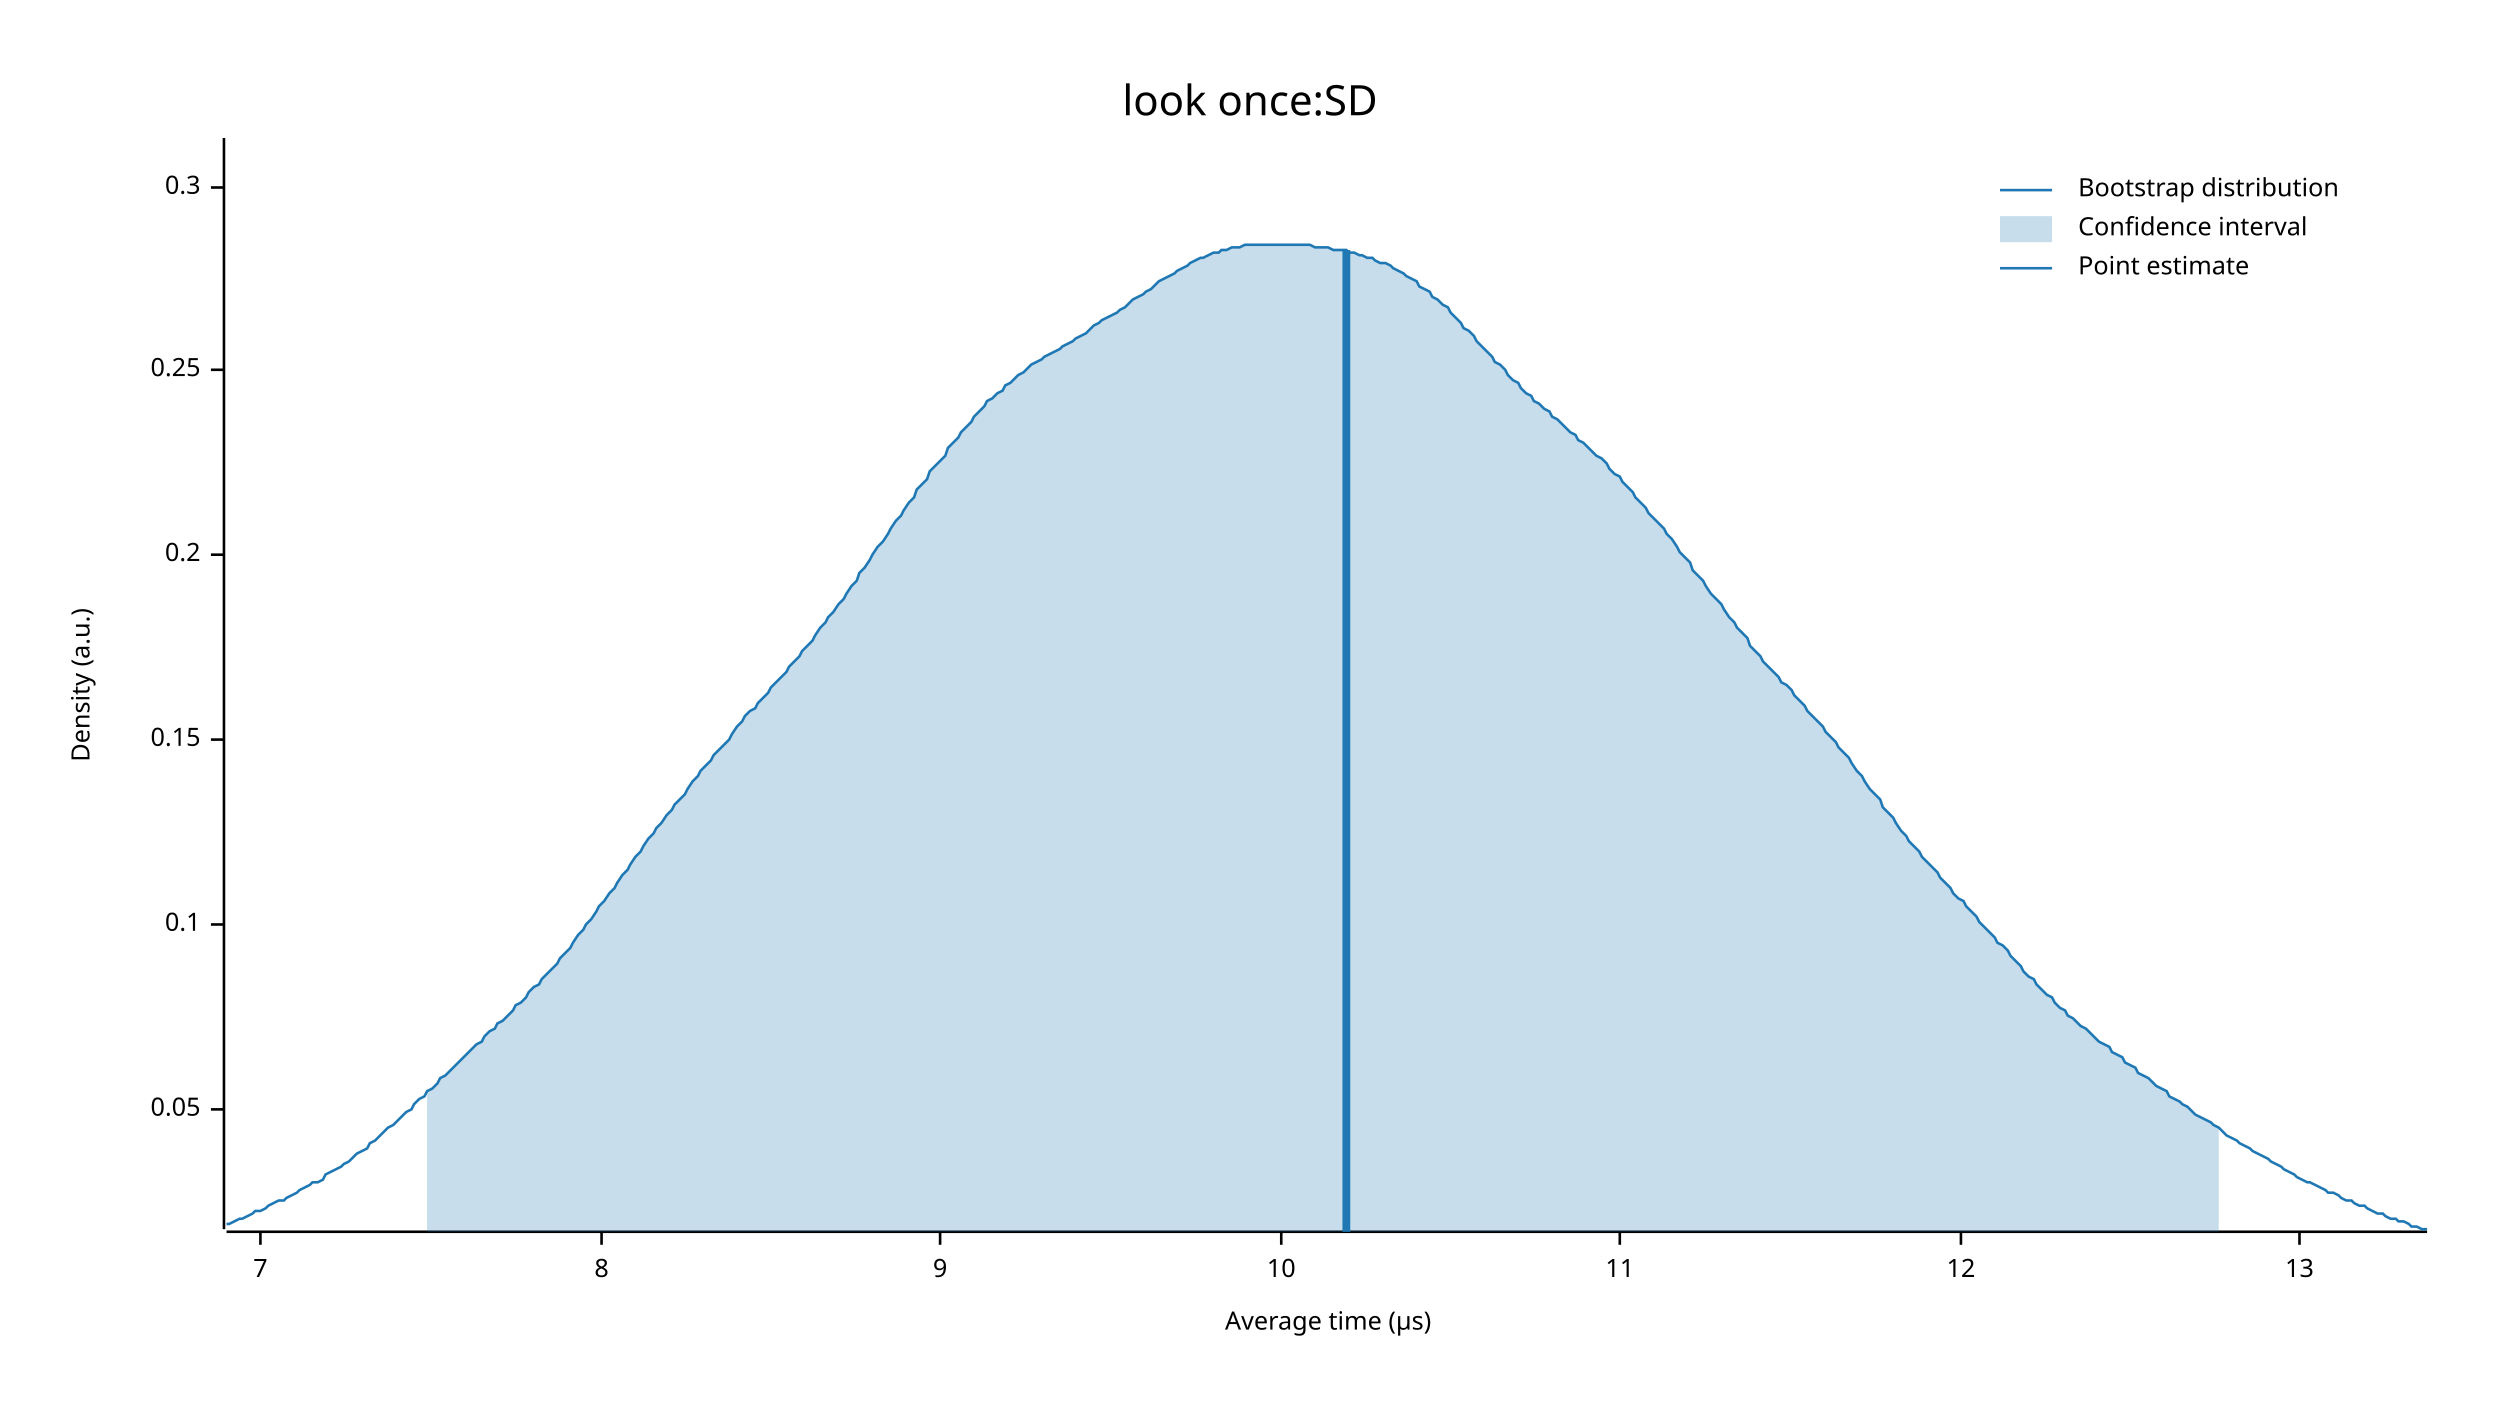
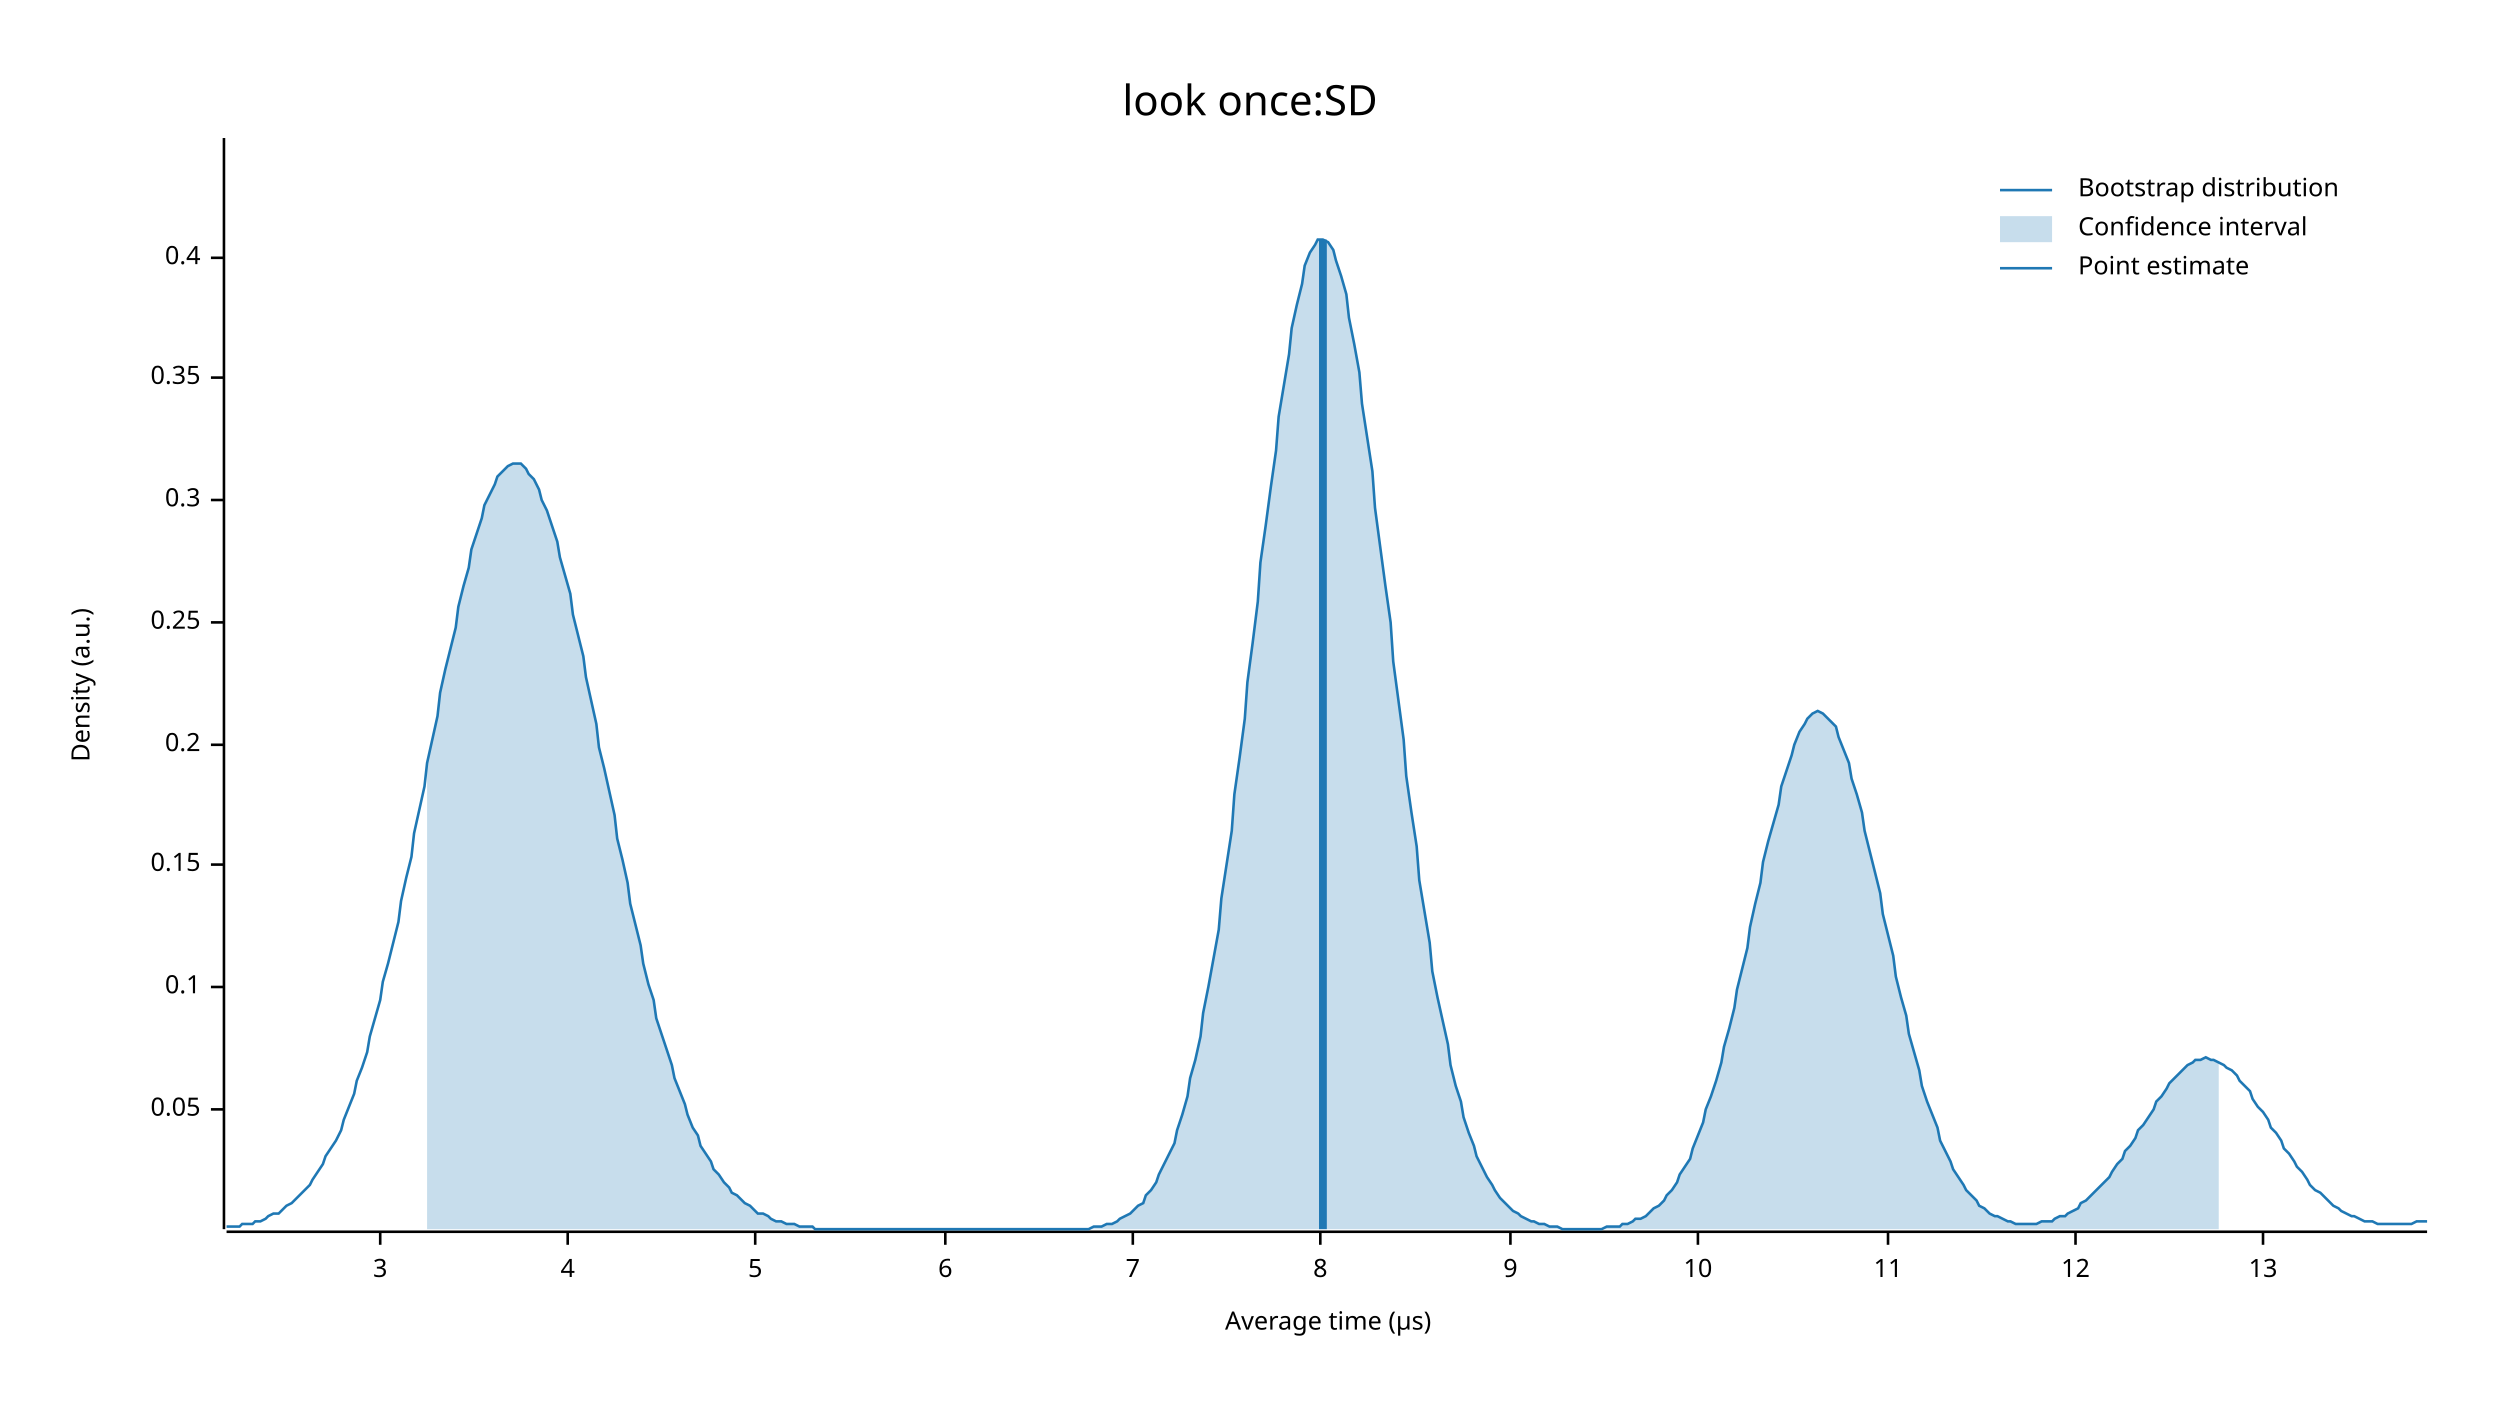
<svg xmlns="http://www.w3.org/2000/svg" width="960" height="540" viewBox="0 0 960 540">
  <text x="480" y="32" dy="0.76em" text-anchor="middle" font-family="sans-serif" font-size="16.129" opacity="1" fill="#000000">
look once:SD
</text>
  <text x="27" y="263" dy="0.76em" text-anchor="middle" font-family="sans-serif" font-size="9.677" opacity="1" fill="#000000" transform="rotate(270, 27, 263)">
Density (a.u.)
</text>
  <text x="510" y="513" dy="-0.5ex" text-anchor="middle" font-family="sans-serif" font-size="9.677" opacity="1" fill="#000000">
Average time (µs)
</text>
  <polyline fill="none" opacity="1" stroke="#000000" stroke-width="1" points="86,53 86,472 " />
  <text x="77" y="426" dy="0.5ex" text-anchor="end" font-family="sans-serif" font-size="9.677" opacity="1" fill="#000000">
0.05
</text>
  <polyline fill="none" opacity="1" stroke="#000000" stroke-width="1" points="81,426 86,426 " />
-   <text x="77" y="355" dy="0.5ex" text-anchor="end" font-family="sans-serif" font-size="9.677" opacity="1" fill="#000000">
+   <text x="77" y="379" dy="0.5ex" text-anchor="end" font-family="sans-serif" font-size="9.677" opacity="1" fill="#000000">
0.1
</text>
-   <polyline fill="none" opacity="1" stroke="#000000" stroke-width="1" points="81,355 86,355 " />
-   <text x="77" y="284" dy="0.5ex" text-anchor="end" font-family="sans-serif" font-size="9.677" opacity="1" fill="#000000">
+   <polyline fill="none" opacity="1" stroke="#000000" stroke-width="1" points="81,379 86,379 " />
+   <text x="77" y="332" dy="0.5ex" text-anchor="end" font-family="sans-serif" font-size="9.677" opacity="1" fill="#000000">
0.15
</text>
-   <polyline fill="none" opacity="1" stroke="#000000" stroke-width="1" points="81,284 86,284 " />
-   <text x="77" y="213" dy="0.5ex" text-anchor="end" font-family="sans-serif" font-size="9.677" opacity="1" fill="#000000">
+   <polyline fill="none" opacity="1" stroke="#000000" stroke-width="1" points="81,332 86,332 " />
+   <text x="77" y="286" dy="0.5ex" text-anchor="end" font-family="sans-serif" font-size="9.677" opacity="1" fill="#000000">
0.2
</text>
-   <polyline fill="none" opacity="1" stroke="#000000" stroke-width="1" points="81,213 86,213 " />
-   <text x="77" y="142" dy="0.5ex" text-anchor="end" font-family="sans-serif" font-size="9.677" opacity="1" fill="#000000">
+   <polyline fill="none" opacity="1" stroke="#000000" stroke-width="1" points="81,286 86,286 " />
+   <text x="77" y="239" dy="0.5ex" text-anchor="end" font-family="sans-serif" font-size="9.677" opacity="1" fill="#000000">
0.25
</text>
-   <polyline fill="none" opacity="1" stroke="#000000" stroke-width="1" points="81,142 86,142 " />
-   <text x="77" y="72" dy="0.5ex" text-anchor="end" font-family="sans-serif" font-size="9.677" opacity="1" fill="#000000">
+   <polyline fill="none" opacity="1" stroke="#000000" stroke-width="1" points="81,239 86,239 " />
+   <text x="77" y="192" dy="0.5ex" text-anchor="end" font-family="sans-serif" font-size="9.677" opacity="1" fill="#000000">
0.3
</text>
-   <polyline fill="none" opacity="1" stroke="#000000" stroke-width="1" points="81,72 86,72 " />
+   <polyline fill="none" opacity="1" stroke="#000000" stroke-width="1" points="81,192 86,192 " />
+   <text x="77" y="145" dy="0.5ex" text-anchor="end" font-family="sans-serif" font-size="9.677" opacity="1" fill="#000000">
+ 0.35
+ </text>
+   <polyline fill="none" opacity="1" stroke="#000000" stroke-width="1" points="81,145 86,145 " />
+   <text x="77" y="99" dy="0.5ex" text-anchor="end" font-family="sans-serif" font-size="9.677" opacity="1" fill="#000000">
+ 0.4
+ </text>
+   <polyline fill="none" opacity="1" stroke="#000000" stroke-width="1" points="81,99 86,99 " />
  <polyline fill="none" opacity="1" stroke="#000000" stroke-width="1" points="87,473 932,473 " />
-   <text x="100" y="483" dy="0.76em" text-anchor="middle" font-family="sans-serif" font-size="9.677" opacity="1" fill="#000000">
+   <text x="146" y="483" dy="0.76em" text-anchor="middle" font-family="sans-serif" font-size="9.677" opacity="1" fill="#000000">
+ 3
+ </text>
+   <polyline fill="none" opacity="1" stroke="#000000" stroke-width="1" points="146,473 146,478 " />
+   <text x="218" y="483" dy="0.76em" text-anchor="middle" font-family="sans-serif" font-size="9.677" opacity="1" fill="#000000">
+ 4
+ </text>
+   <polyline fill="none" opacity="1" stroke="#000000" stroke-width="1" points="218,473 218,478 " />
+   <text x="290" y="483" dy="0.76em" text-anchor="middle" font-family="sans-serif" font-size="9.677" opacity="1" fill="#000000">
+ 5
+ </text>
+   <polyline fill="none" opacity="1" stroke="#000000" stroke-width="1" points="290,473 290,478 " />
+   <text x="363" y="483" dy="0.76em" text-anchor="middle" font-family="sans-serif" font-size="9.677" opacity="1" fill="#000000">
+ 6
+ </text>
+   <polyline fill="none" opacity="1" stroke="#000000" stroke-width="1" points="363,473 363,478 " />
+   <text x="435" y="483" dy="0.76em" text-anchor="middle" font-family="sans-serif" font-size="9.677" opacity="1" fill="#000000">
7
</text>
-   <polyline fill="none" opacity="1" stroke="#000000" stroke-width="1" points="100,473 100,478 " />
-   <text x="231" y="483" dy="0.76em" text-anchor="middle" font-family="sans-serif" font-size="9.677" opacity="1" fill="#000000">
+   <polyline fill="none" opacity="1" stroke="#000000" stroke-width="1" points="435,473 435,478 " />
+   <text x="507" y="483" dy="0.76em" text-anchor="middle" font-family="sans-serif" font-size="9.677" opacity="1" fill="#000000">
8
</text>
-   <polyline fill="none" opacity="1" stroke="#000000" stroke-width="1" points="231,473 231,478 " />
-   <text x="361" y="483" dy="0.76em" text-anchor="middle" font-family="sans-serif" font-size="9.677" opacity="1" fill="#000000">
+   <polyline fill="none" opacity="1" stroke="#000000" stroke-width="1" points="507,473 507,478 " />
+   <text x="580" y="483" dy="0.76em" text-anchor="middle" font-family="sans-serif" font-size="9.677" opacity="1" fill="#000000">
9
</text>
-   <polyline fill="none" opacity="1" stroke="#000000" stroke-width="1" points="361,473 361,478 " />
-   <text x="492" y="483" dy="0.76em" text-anchor="middle" font-family="sans-serif" font-size="9.677" opacity="1" fill="#000000">
+   <polyline fill="none" opacity="1" stroke="#000000" stroke-width="1" points="580,473 580,478 " />
+   <text x="652" y="483" dy="0.76em" text-anchor="middle" font-family="sans-serif" font-size="9.677" opacity="1" fill="#000000">
10
</text>
-   <polyline fill="none" opacity="1" stroke="#000000" stroke-width="1" points="492,473 492,478 " />
-   <text x="622" y="483" dy="0.76em" text-anchor="middle" font-family="sans-serif" font-size="9.677" opacity="1" fill="#000000">
+   <polyline fill="none" opacity="1" stroke="#000000" stroke-width="1" points="652,473 652,478 " />
+   <text x="725" y="483" dy="0.76em" text-anchor="middle" font-family="sans-serif" font-size="9.677" opacity="1" fill="#000000">
11
</text>
-   <polyline fill="none" opacity="1" stroke="#000000" stroke-width="1" points="622,473 622,478 " />
-   <text x="753" y="483" dy="0.76em" text-anchor="middle" font-family="sans-serif" font-size="9.677" opacity="1" fill="#000000">
+   <polyline fill="none" opacity="1" stroke="#000000" stroke-width="1" points="725,473 725,478 " />
+   <text x="797" y="483" dy="0.76em" text-anchor="middle" font-family="sans-serif" font-size="9.677" opacity="1" fill="#000000">
12
</text>
-   <polyline fill="none" opacity="1" stroke="#000000" stroke-width="1" points="753,473 753,478 " />
-   <text x="883" y="483" dy="0.76em" text-anchor="middle" font-family="sans-serif" font-size="9.677" opacity="1" fill="#000000">
+   <polyline fill="none" opacity="1" stroke="#000000" stroke-width="1" points="797,473 797,478 " />
+   <text x="869" y="483" dy="0.76em" text-anchor="middle" font-family="sans-serif" font-size="9.677" opacity="1" fill="#000000">
13
</text>
-   <polyline fill="none" opacity="1" stroke="#000000" stroke-width="1" points="883,473 883,478 " />
-   <polyline fill="none" opacity="1" stroke="#1F78B4" stroke-width="1" points="87,470 88,470 90,469 92,468 93,468 95,467 97,466 98,465 100,465 102,464 103,463 105,462 107,461 109,461 110,460 112,459 114,458 115,457 117,456 119,455 120,454 122,454 124,453 125,451 127,450 129,449 131,448 132,447 134,446 136,444 137,443 139,442 141,441 142,439 144,438 146,436 147,435 149,433 151,432 153,430 154,429 156,427 158,426 159,424 161,422 163,421 164,419 166,418 168,416 169,414 171,413 173,411 175,409 176,408 178,406 180,404 181,403 183,401 185,400 186,398 188,396 190,395 191,393 193,392 195,390 197,388 198,386 200,385 202,383 203,381 205,379 207,378 208,376 210,374 212,372 214,370 215,368 217,366 219,364 220,362 222,359 224,357 225,355 227,353 229,350 230,348 232,346 234,343 236,341 237,339 239,336 241,334 242,332 244,329 246,327 247,325 249,322 251,320 252,318 254,316 256,313 258,311 259,309 261,307 263,305 264,303 266,300 268,298 269,296 271,294 273,292 274,290 276,288 278,286 280,284 281,282 283,279 285,277 286,275 288,273 290,272 291,270 293,268 295,266 296,264 298,262 300,260 302,258 303,256 305,254 307,252 308,250 310,248 312,246 313,244 315,241 317,239 318,237 320,235 322,232 324,230 325,228 327,225 329,223 330,220 332,218 334,215 335,213 337,210 339,208 341,205 342,203 344,200 346,198 347,196 349,193 351,191 352,188 354,186 356,184 357,181 359,179 361,177 363,175 364,172 366,170 368,168 369,166 371,164 373,162 374,160 376,158 378,156 379,154 381,153 383,151 385,150 386,148 388,147 390,145 391,144 393,143 395,141 396,140 398,139 400,138 401,137 403,136 405,135 407,134 408,133 410,132 412,131 413,130 415,129 417,128 418,127 420,125 422,124 423,123 425,122 427,121 429,120 430,119 432,118 434,116 435,115 437,114 439,113 440,112 442,111 444,109 445,108 447,107 449,106 451,105 452,104 454,103 456,102 457,101 459,100 461,99 462,99 464,98 466,97 468,97 469,96 471,96 473,95 474,95 476,95 478,94 479,94 481,94 483,94 484,94 486,94 488,94 490,94 491,94 493,94 495,94 496,94 498,94 500,94 501,94 503,94 505,95 506,95 508,95 510,95 512,96 513,96 515,96 517,96 518,97 520,97 522,98 523,98 525,99 527,99 528,100 530,101 532,101 534,102 535,103 537,104 539,105 540,106 542,107 544,108 545,110 547,111 549,112 550,114 552,115 554,117 556,118 557,120 559,122 561,124 562,126 564,127 566,129 567,131 569,133 571,135 573,137 574,139 576,140 578,142 579,144 581,146 583,147 584,149 586,151 588,152 589,154 591,155 593,157 595,158 596,160 598,161 600,163 601,164 603,166 605,167 606,169 608,170 610,172 611,173 613,175 615,176 617,178 618,180 620,182 622,183 623,185 625,187 627,189 628,191 630,193 632,195 633,197 635,199 637,201 639,203 640,205 642,207 644,210 645,212 647,214 649,216 650,219 652,221 654,223 655,225 657,228 659,230 661,232 662,234 664,237 666,239 667,241 669,243 671,245 672,248 674,250 676,252 677,254 679,256 681,258 683,260 684,262 686,263 688,265 689,267 691,269 693,271 694,273 696,275 698,277 700,279 701,281 703,283 705,285 706,287 708,289 710,291 711,293 713,296 715,298 716,300 718,303 720,305 722,307 723,310 725,312 727,314 728,316 730,319 732,321 733,323 735,325 737,327 738,329 740,331 742,333 744,335 745,337 747,339 749,341 750,343 752,345 754,346 755,348 757,350 759,352 760,354 762,356 764,358 766,360 767,362 769,363 771,365 772,367 774,369 776,371 777,373 779,375 781,376 782,378 784,380 786,382 788,383 789,385 791,387 793,388 794,390 796,391 798,393 799,394 801,395 803,397 804,398 806,400 808,401 810,402 811,404 813,405 815,406 816,408 818,409 820,410 821,412 823,413 825,414 827,416 828,417 830,418 832,419 833,421 835,422 837,423 838,424 840,425 842,427 843,428 845,429 847,430 849,431 850,432 852,433 854,435 855,436 857,437 859,438 860,439 862,440 864,441 865,442 867,443 869,444 871,445 872,446 874,447 876,448 877,449 879,450 881,451 882,452 884,453 886,454 887,454 889,455 891,456 893,457 894,458 896,458 898,459 899,460 901,461 903,461 904,462 906,463 908,463 909,464 911,465 913,466 915,466 916,467 918,468 920,468 921,469 923,469 925,470 926,471 928,471 930,472 932,472 " />
-   <polygon opacity="0.25" fill="#1F78B4" points="164,419 166,418 168,416 169,414 171,413 173,411 175,409 176,408 178,406 180,404 181,403 183,401 185,400 186,398 188,396 190,395 191,393 193,392 195,390 197,388 198,386 200,385 202,383 203,381 205,379 207,378 208,376 210,374 212,372 214,370 215,368 217,366 219,364 220,362 222,359 224,357 225,355 227,353 229,350 230,348 232,346 234,343 236,341 237,339 239,336 241,334 242,332 244,329 246,327 247,325 249,322 251,320 252,318 254,316 256,313 258,311 259,309 261,307 263,305 264,303 266,300 268,298 269,296 271,294 273,292 274,290 276,288 278,286 280,284 281,282 283,279 285,277 286,275 288,273 290,272 291,270 293,268 295,266 296,264 298,262 300,260 302,258 303,256 305,254 307,252 308,250 310,248 312,246 313,244 315,241 317,239 318,237 320,235 322,232 324,230 325,228 327,225 329,223 330,220 332,218 334,215 335,213 337,210 339,208 341,205 342,203 344,200 346,198 347,196 349,193 351,191 352,188 354,186 356,184 357,181 359,179 361,177 363,175 364,172 366,170 368,168 369,166 371,164 373,162 374,160 376,158 378,156 379,154 381,153 383,151 385,150 386,148 388,147 390,145 391,144 393,143 395,141 396,140 398,139 400,138 401,137 403,136 405,135 407,134 408,133 410,132 412,131 413,130 415,129 417,128 418,127 420,125 422,124 423,123 425,122 427,121 429,120 430,119 432,118 434,116 435,115 437,114 439,113 440,112 442,111 444,109 445,108 447,107 449,106 451,105 452,104 454,103 456,102 457,101 459,100 461,99 462,99 464,98 466,97 468,97 469,96 471,96 473,95 474,95 476,95 478,94 479,94 481,94 483,94 484,94 486,94 488,94 490,94 491,94 493,94 495,94 496,94 498,94 500,94 501,94 503,94 505,95 506,95 508,95 510,95 512,96 513,96 515,96 517,96 518,97 520,97 522,98 523,98 525,99 527,99 528,100 530,101 532,101 534,102 535,103 537,104 539,105 540,106 542,107 544,108 545,110 547,111 549,112 550,114 552,115 554,117 556,118 557,120 559,122 561,124 562,126 564,127 566,129 567,131 569,133 571,135 573,137 574,139 576,140 578,142 579,144 581,146 583,147 584,149 586,151 588,152 589,154 591,155 593,157 595,158 596,160 598,161 600,163 601,164 603,166 605,167 606,169 608,170 610,172 611,173 613,175 615,176 617,178 618,180 620,182 622,183 623,185 625,187 627,189 628,191 630,193 632,195 633,197 635,199 637,201 639,203 640,205 642,207 644,210 645,212 647,214 649,216 650,219 652,221 654,223 655,225 657,228 659,230 661,232 662,234 664,237 666,239 667,241 669,243 671,245 672,248 674,250 676,252 677,254 679,256 681,258 683,260 684,262 686,263 688,265 689,267 691,269 693,271 694,273 696,275 698,277 700,279 701,281 703,283 705,285 706,287 708,289 710,291 711,293 713,296 715,298 716,300 718,303 720,305 722,307 723,310 725,312 727,314 728,316 730,319 732,321 733,323 735,325 737,327 738,329 740,331 742,333 744,335 745,337 747,339 749,341 750,343 752,345 754,346 755,348 757,350 759,352 760,354 762,356 764,358 766,360 767,362 769,363 771,365 772,367 774,369 776,371 777,373 779,375 781,376 782,378 784,380 786,382 788,383 789,385 791,387 793,388 794,390 796,391 798,393 799,394 801,395 803,397 804,398 806,400 808,401 810,402 811,404 813,405 815,406 816,408 818,409 820,410 821,412 823,413 825,414 827,416 828,417 830,418 832,419 833,421 835,422 837,423 838,424 840,425 842,427 843,428 845,429 847,430 849,431 850,432 852,433 852,473 164,473 " />
-   <polyline fill="none" opacity="1" stroke="#1F78B4" stroke-width="3" points="517,473 517,96 " />
+   <polyline fill="none" opacity="1" stroke="#000000" stroke-width="1" points="869,473 869,478 " />
+   <polyline fill="none" opacity="1" stroke="#1F78B4" stroke-width="1" points="87,471 88,471 90,471 92,471 93,470 95,470 97,470 98,469 100,469 102,468 103,467 105,466 107,466 109,464 110,463 112,462 114,460 115,459 117,457 119,455 120,453 122,450 124,447 125,444 127,441 129,438 131,434 132,430 134,425 136,420 137,415 139,410 141,404 142,398 144,391 146,384 147,377 149,370 151,362 153,354 154,346 156,337 158,329 159,320 161,311 163,302 164,293 166,284 168,275 169,266 171,257 173,249 175,241 176,233 178,225 180,218 181,211 183,205 185,199 186,194 188,190 190,186 191,183 193,181 195,179 197,178 198,178 200,178 202,180 203,182 205,184 207,188 208,192 210,196 212,202 214,208 215,214 217,221 219,228 220,236 222,244 224,252 225,260 227,269 229,278 230,287 232,295 234,304 236,313 237,322 239,330 241,339 242,347 244,355 246,363 247,370 249,378 251,384 252,391 254,397 256,403 258,409 259,414 261,419 263,424 264,428 266,433 268,436 269,440 271,443 273,446 274,449 276,451 278,454 280,456 281,458 283,459 285,461 286,462 288,463 290,465 291,466 293,466 295,467 296,468 298,469 300,469 302,470 303,470 305,470 307,471 308,471 310,471 312,471 313,472 315,472 317,472 318,472 320,472 322,472 324,472 325,472 327,472 329,472 330,472 332,472 334,472 335,472 337,472 339,472 341,472 342,472 344,472 346,472 347,472 349,472 351,472 352,472 354,472 356,472 357,472 359,472 361,472 363,472 364,472 366,472 368,472 369,472 371,472 373,472 374,472 376,472 378,472 379,472 381,472 383,472 385,472 386,472 388,472 390,472 391,472 393,472 395,472 396,472 398,472 400,472 401,472 403,472 405,472 407,472 408,472 410,472 412,472 413,472 415,472 417,472 418,472 420,471 422,471 423,471 425,470 427,470 429,469 430,468 432,467 434,466 435,465 437,463 439,462 440,459 442,457 444,454 445,451 447,447 449,443 451,439 452,434 454,428 456,421 457,414 459,407 461,398 462,389 464,379 466,368 468,357 469,345 471,332 473,319 474,305 476,291 478,276 479,262 481,247 483,231 484,216 486,202 488,187 490,173 491,160 493,148 495,136 496,126 498,117 500,109 501,102 503,97 505,94 506,92 508,92 510,93 512,96 513,100 515,106 517,113 518,122 520,132 522,143 523,155 525,168 527,181 528,195 530,210 532,225 534,239 535,254 537,269 539,284 540,298 542,312 544,325 545,338 547,350 549,362 550,373 552,383 554,392 556,401 557,409 559,417 561,423 562,429 564,435 566,440 567,444 569,448 571,452 573,455 574,457 576,460 578,462 579,463 581,465 583,466 584,467 586,468 588,469 589,469 591,470 593,470 595,471 596,471 598,471 600,472 601,472 603,472 605,472 606,472 608,472 610,472 611,472 613,472 615,472 617,471 618,471 620,471 622,471 623,470 625,470 627,469 628,468 630,468 632,467 633,466 635,464 637,463 639,461 640,459 642,457 644,454 645,451 647,448 649,445 650,441 652,436 654,431 655,426 657,421 659,415 661,408 662,402 664,395 666,387 667,380 669,372 671,364 672,356 674,347 676,339 677,331 679,323 681,316 683,309 684,302 686,296 688,290 689,286 691,281 693,278 694,276 696,274 698,273 700,274 701,275 703,277 705,279 706,283 708,288 710,293 711,299 713,305 715,312 716,319 718,327 720,335 722,343 723,351 725,359 727,367 728,375 730,383 732,390 733,397 735,404 737,411 738,417 740,423 742,428 744,433 745,438 747,442 749,446 750,449 752,452 754,455 755,457 757,459 759,461 760,463 762,464 764,466 766,467 767,467 769,468 771,469 772,469 774,470 776,470 777,470 779,470 781,470 782,470 784,469 786,469 788,469 789,468 791,467 793,467 794,466 796,465 798,464 799,462 801,461 803,459 804,458 806,456 808,454 810,452 811,450 813,447 815,445 816,442 818,440 820,437 821,434 823,432 825,429 827,426 828,423 830,421 832,418 833,416 835,414 837,412 838,411 840,409 842,408 843,407 845,407 847,406 849,407 850,407 852,408 854,409 855,410 857,411 859,413 860,415 862,417 864,419 865,422 867,425 869,427 871,430 872,433 874,435 876,438 877,441 879,443 881,446 882,448 884,450 886,453 887,455 889,457 891,458 893,460 894,461 896,463 898,464 899,465 901,466 903,467 904,467 906,468 908,469 909,469 911,469 913,470 915,470 916,470 918,470 920,470 921,470 923,470 925,470 926,470 928,469 930,469 932,469 " />
+   <polygon opacity="0.25" fill="#1F78B4" points="164,293 166,284 168,275 169,266 171,257 173,249 175,241 176,233 178,225 180,218 181,211 183,205 185,199 186,194 188,190 190,186 191,183 193,181 195,179 197,178 198,178 200,178 202,180 203,182 205,184 207,188 208,192 210,196 212,202 214,208 215,214 217,221 219,228 220,236 222,244 224,252 225,260 227,269 229,278 230,287 232,295 234,304 236,313 237,322 239,330 241,339 242,347 244,355 246,363 247,370 249,378 251,384 252,391 254,397 256,403 258,409 259,414 261,419 263,424 264,428 266,433 268,436 269,440 271,443 273,446 274,449 276,451 278,454 280,456 281,458 283,459 285,461 286,462 288,463 290,465 291,466 293,466 295,467 296,468 298,469 300,469 302,470 303,470 305,470 307,471 308,471 310,471 312,471 313,472 315,472 317,472 318,472 320,472 322,472 324,472 325,472 327,472 329,472 330,472 332,472 334,472 335,472 337,472 339,472 341,472 342,472 344,472 346,472 347,472 349,472 351,472 352,472 354,472 356,472 357,472 359,472 361,472 363,472 364,472 366,472 368,472 369,472 371,472 373,472 374,472 376,472 378,472 379,472 381,472 383,472 385,472 386,472 388,472 390,472 391,472 393,472 395,472 396,472 398,472 400,472 401,472 403,472 405,472 407,472 408,472 410,472 412,472 413,472 415,472 417,472 418,472 420,471 422,471 423,471 425,470 427,470 429,469 430,468 432,467 434,466 435,465 437,463 439,462 440,459 442,457 444,454 445,451 447,447 449,443 451,439 452,434 454,428 456,421 457,414 459,407 461,398 462,389 464,379 466,368 468,357 469,345 471,332 473,319 474,305 476,291 478,276 479,262 481,247 483,231 484,216 486,202 488,187 490,173 491,160 493,148 495,136 496,126 498,117 500,109 501,102 503,97 505,94 506,92 508,92 510,93 512,96 513,100 515,106 517,113 518,122 520,132 522,143 523,155 525,168 527,181 528,195 530,210 532,225 534,239 535,254 537,269 539,284 540,298 542,312 544,325 545,338 547,350 549,362 550,373 552,383 554,392 556,401 557,409 559,417 561,423 562,429 564,435 566,440 567,444 569,448 571,452 573,455 574,457 576,460 578,462 579,463 581,465 583,466 584,467 586,468 588,469 589,469 591,470 593,470 595,471 596,471 598,471 600,472 601,472 603,472 605,472 606,472 608,472 610,472 611,472 613,472 615,472 617,471 618,471 620,471 622,471 623,470 625,470 627,469 628,468 630,468 632,467 633,466 635,464 637,463 639,461 640,459 642,457 644,454 645,451 647,448 649,445 650,441 652,436 654,431 655,426 657,421 659,415 661,408 662,402 664,395 666,387 667,380 669,372 671,364 672,356 674,347 676,339 677,331 679,323 681,316 683,309 684,302 686,296 688,290 689,286 691,281 693,278 694,276 696,274 698,273 700,274 701,275 703,277 705,279 706,283 708,288 710,293 711,299 713,305 715,312 716,319 718,327 720,335 722,343 723,351 725,359 727,367 728,375 730,383 732,390 733,397 735,404 737,411 738,417 740,423 742,428 744,433 745,438 747,442 749,446 750,449 752,452 754,455 755,457 757,459 759,461 760,463 762,464 764,466 766,467 767,467 769,468 771,469 772,469 774,470 776,470 777,470 779,470 781,470 782,470 784,469 786,469 788,469 789,468 791,467 793,467 794,466 796,465 798,464 799,462 801,461 803,459 804,458 806,456 808,454 810,452 811,450 813,447 815,445 816,442 818,440 820,437 821,434 823,432 825,429 827,426 828,423 830,421 832,418 833,416 835,414 837,412 838,411 840,409 842,408 843,407 845,407 847,406 849,407 850,407 852,408 852,472 164,472 " />
+   <polyline fill="none" opacity="1" stroke="#1F78B4" stroke-width="3" points="508,472 508,92 " />
  <text x="798" y="68" dy="0.76em" text-anchor="start" font-family="sans-serif" font-size="9.677" opacity="1" fill="#000000">
Bootstrap distribution
</text>
  <text x="798" y="83" dy="0.76em" text-anchor="start" font-family="sans-serif" font-size="9.677" opacity="1" fill="#000000">
Confidence interval
</text>
  <text x="798" y="98" dy="0.76em" text-anchor="start" font-family="sans-serif" font-size="9.677" opacity="1" fill="#000000">
Point estimate
</text>
  <polyline fill="none" opacity="1" stroke="#1F78B4" stroke-width="1" points="768,73 788,73 " />
  <rect x="768" y="83" width="20" height="10" opacity="0.25" fill="#1F78B4" stroke="none" />
  <polyline fill="none" opacity="1" stroke="#1F78B4" stroke-width="1" points="768,103 788,103 " />
</svg>
